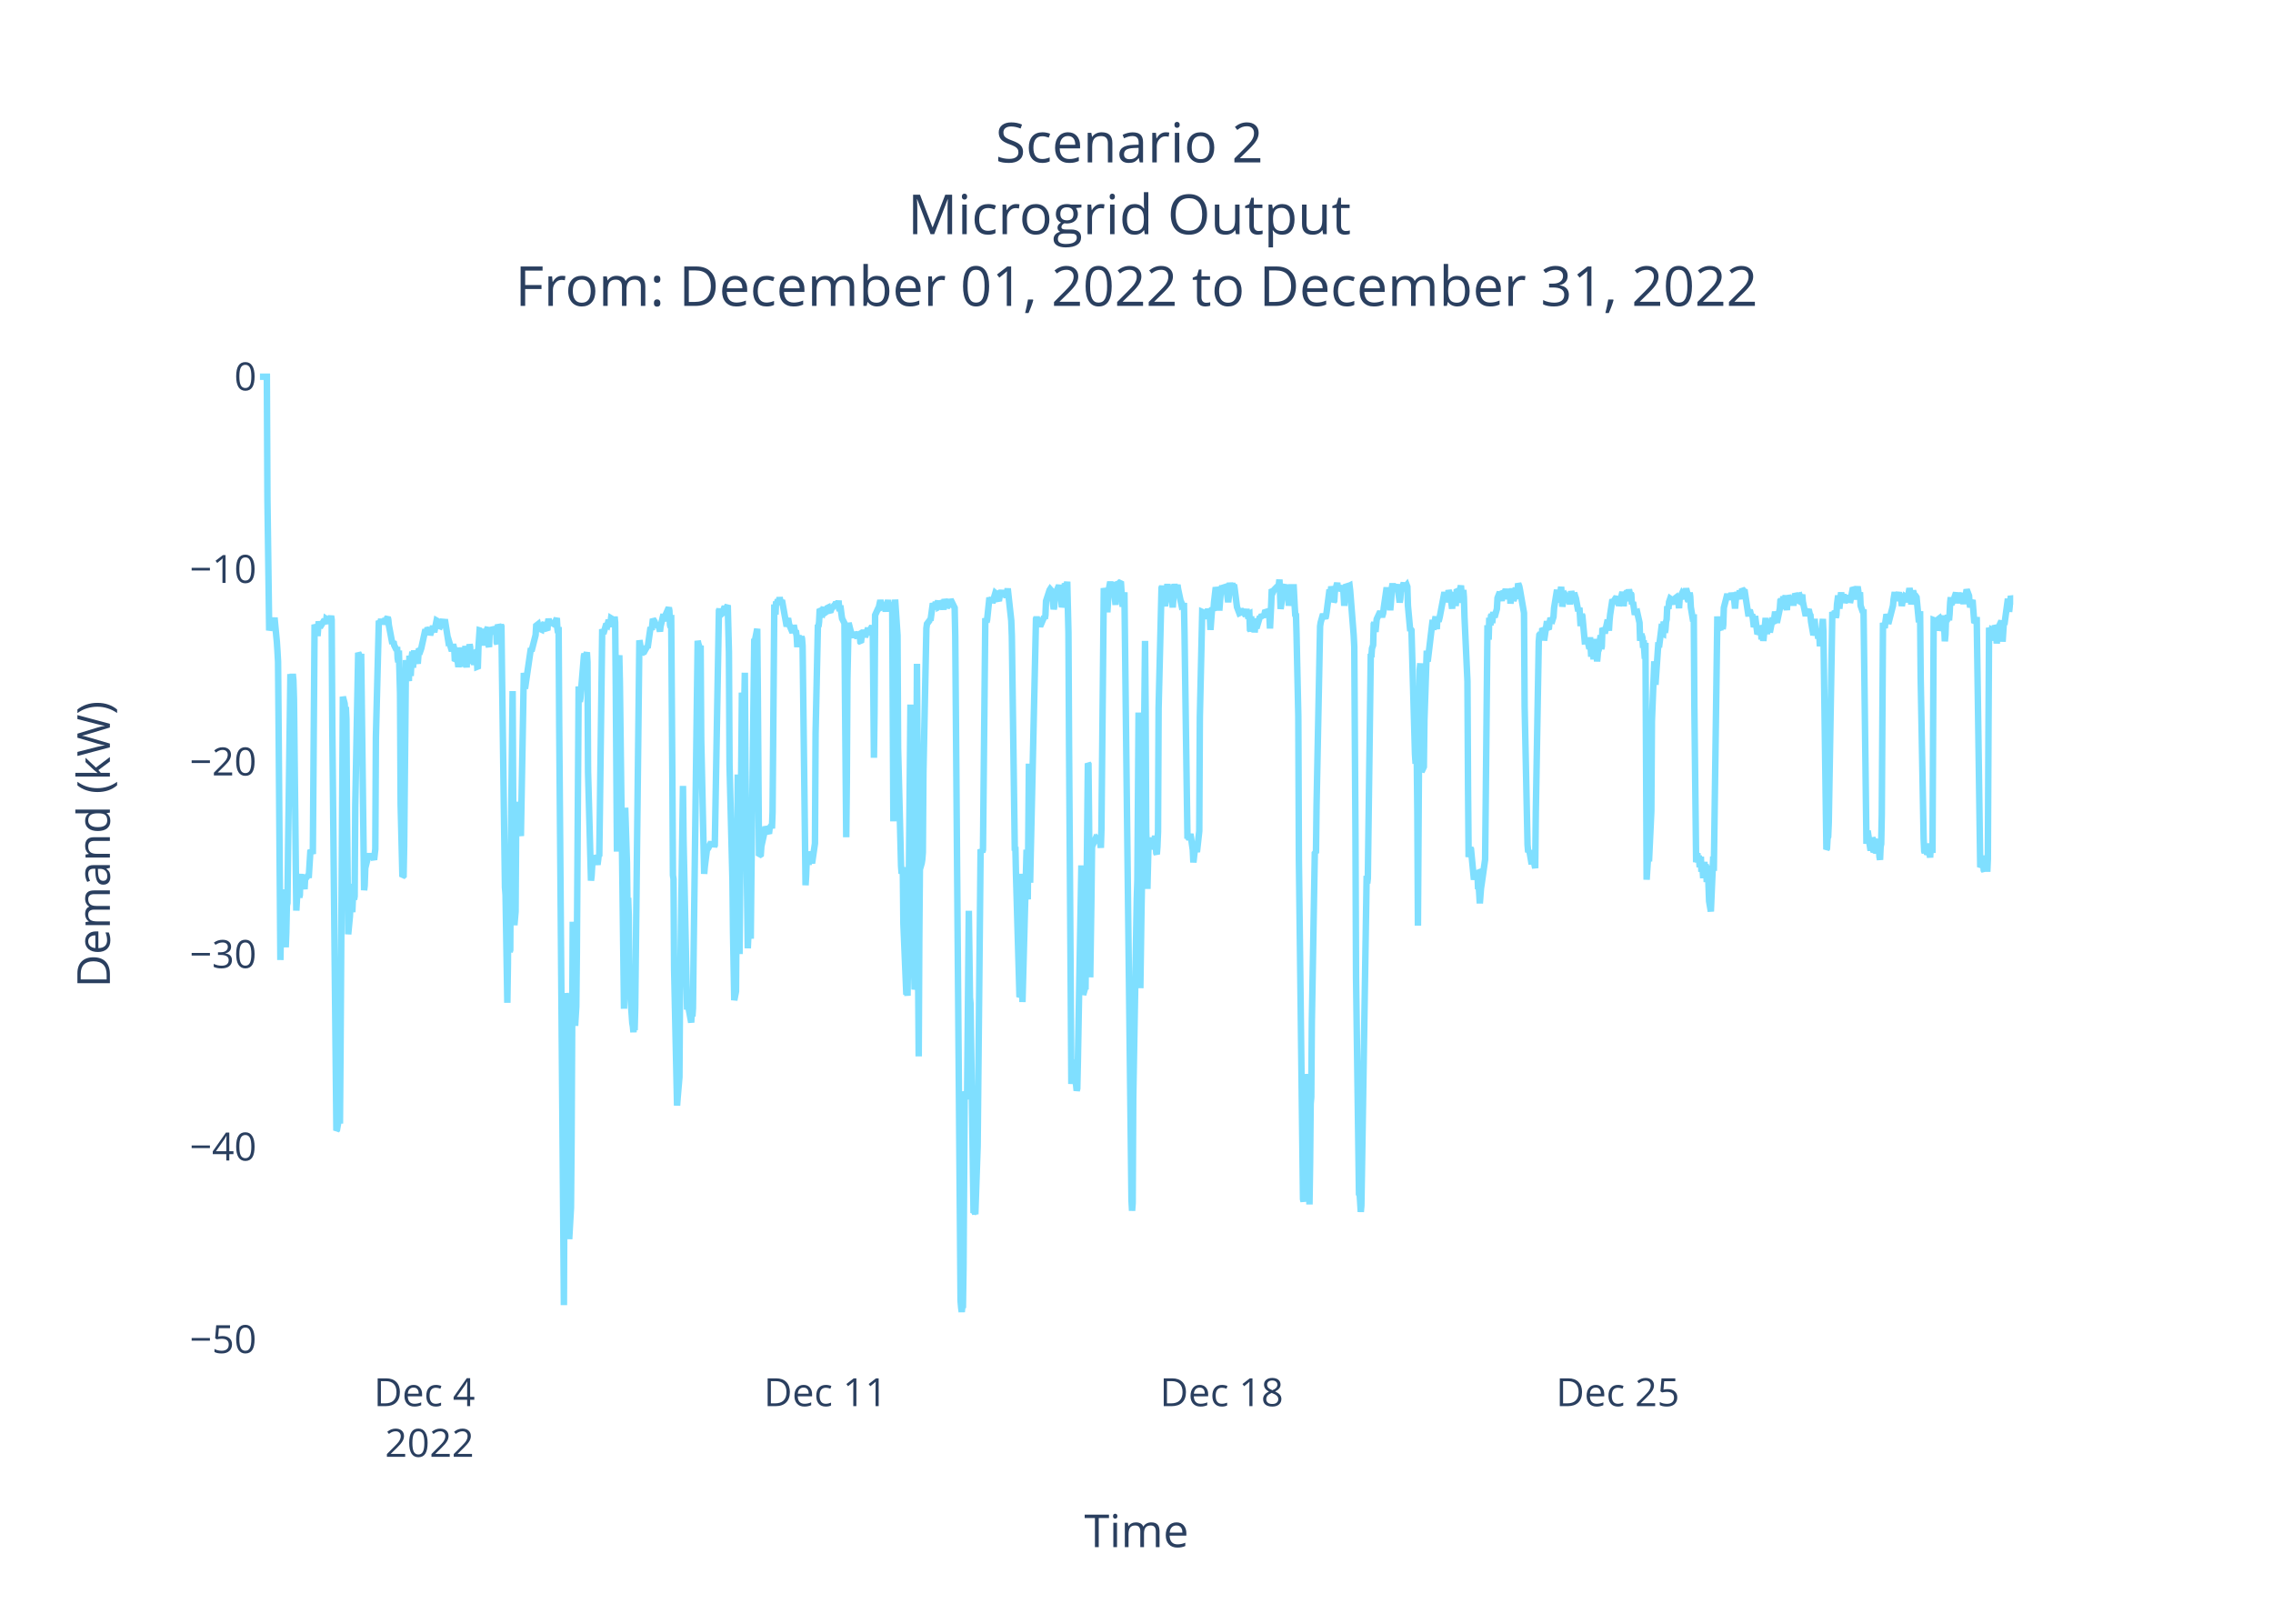
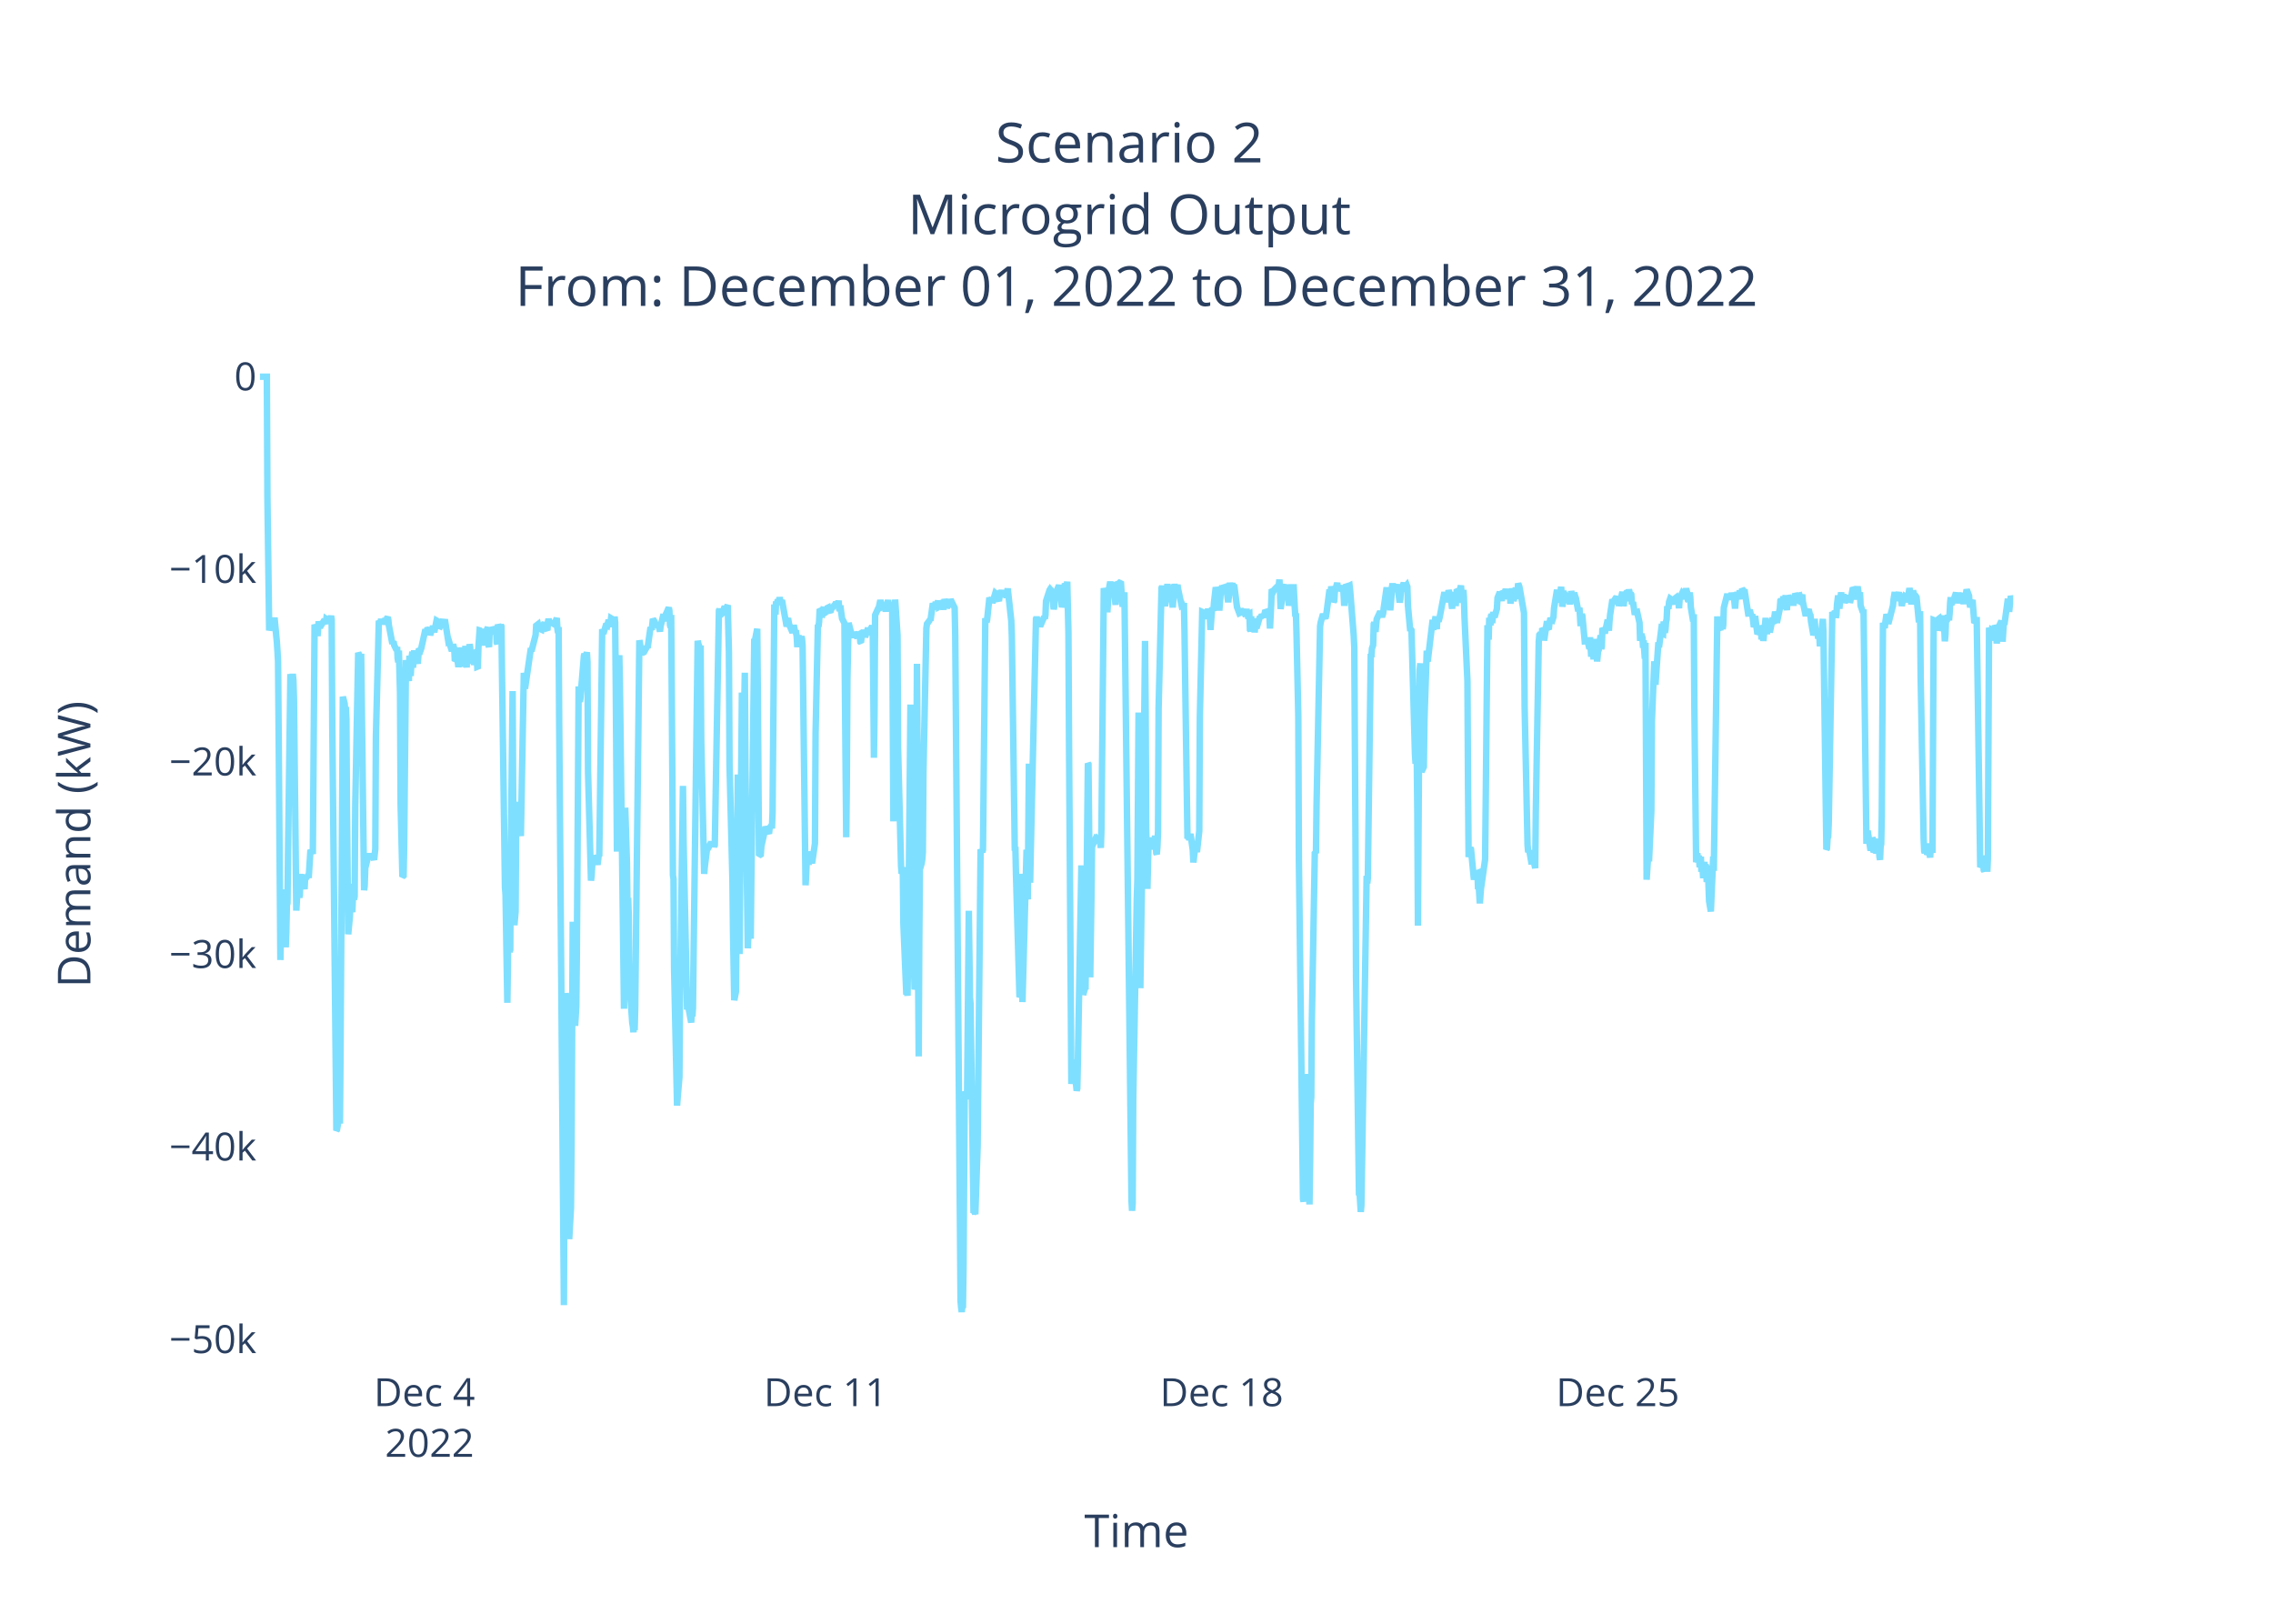
<svg xmlns="http://www.w3.org/2000/svg" class="main-svg" width="700" height="500" style="" viewBox="0 0 700 500">
  <rect x="0" y="0" width="700" height="500" style="fill: rgb(255, 255, 255); fill-opacity: 1;" />
-   <defs id="defs-948d68">
+   <defs id="defs-4ab458">
    <g class="clips">
-       <clipPath id="clip948d68xyplot" class="plotclip">
+       <clipPath id="clip4ab458xyplot" class="plotclip">
        <rect width="540" height="320" />
      </clipPath>
-       <clipPath class="axesclip" id="clip948d68x">
+       <clipPath class="axesclip" id="clip4ab458x">
        <rect x="80" y="0" width="540" height="500" />
      </clipPath>
-       <clipPath class="axesclip" id="clip948d68y">
+       <clipPath class="axesclip" id="clip4ab458y">
        <rect x="0" y="100" width="700" height="320" />
      </clipPath>
-       <clipPath class="axesclip" id="clip948d68xy">
+       <clipPath class="axesclip" id="clip4ab458xy">
        <rect x="80" y="100" width="540" height="320" />
      </clipPath>
    </g>
    <g class="gradients" />
    <g class="patterns" />
  </defs>
  <g class="bglayer" />
  <g class="layer-below">
    <g class="imagelayer" />
    <g class="shapelayer" />
  </g>
  <g class="cartesianlayer">
    <g class="subplot xy">
      <g class="layer-subplot">
        <g class="shapelayer" />
        <g class="imagelayer" />
      </g>
      <g class="minor-gridlayer">
        <g class="x" />
        <g class="y" />
      </g>
      <g class="gridlayer">
        <g class="x">
          <path class="xgrid crisp" transform="translate(132.28,0)" d="M0,100v320" style="stroke: rgb(255, 255, 255); stroke-opacity: 1; stroke-width: 1px;" />
          <path class="xgrid crisp" transform="translate(254.25,0)" d="M0,100v320" style="stroke: rgb(255, 255, 255); stroke-opacity: 1; stroke-width: 1px;" />
          <path class="xgrid crisp" transform="translate(376.23,0)" d="M0,100v320" style="stroke: rgb(255, 255, 255); stroke-opacity: 1; stroke-width: 1px;" />
          <path class="xgrid crisp" transform="translate(498.21,0)" d="M0,100v320" style="stroke: rgb(255, 255, 255); stroke-opacity: 1; stroke-width: 1px;" />
        </g>
        <g class="y">
          <path class="ygrid crisp" transform="translate(0,412.45)" d="M80,0h540" style="stroke: rgb(255, 255, 255); stroke-opacity: 1; stroke-width: 1px;" />
          <path class="ygrid crisp" transform="translate(0,353.16)" d="M80,0h540" style="stroke: rgb(255, 255, 255); stroke-opacity: 1; stroke-width: 1px;" />
          <path class="ygrid crisp" transform="translate(0,293.87)" d="M80,0h540" style="stroke: rgb(255, 255, 255); stroke-opacity: 1; stroke-width: 1px;" />
          <path class="ygrid crisp" transform="translate(0,234.58)" d="M80,0h540" style="stroke: rgb(255, 255, 255); stroke-opacity: 1; stroke-width: 1px;" />
          <path class="ygrid crisp" transform="translate(0,175.29)" d="M80,0h540" style="stroke: rgb(255, 255, 255); stroke-opacity: 1; stroke-width: 1px;" />
        </g>
      </g>
      <g class="zerolinelayer">
        <path class="yzl zl crisp" transform="translate(0,116)" d="M80,0h540" style="stroke: rgb(255, 255, 255); stroke-opacity: 1; stroke-width: 2px;" />
      </g>
      <path class="xlines-below" />
      <path class="ylines-below" />
      <g class="overlines-below" />
      <g class="xaxislayer-below" />
      <g class="yaxislayer-below" />
      <g class="overaxes-below" />
-       <g class="plot" transform="translate(80,100)" clip-path="url(#clip948d68xyplot)">
+       <g class="plot" transform="translate(80,100)" clip-path="url(#clip4ab458xyplot)">
        <g class="scatterlayer mlayer">
-           <g class="trace scatter tracef073bf" style="stroke-miterlimit: 2; opacity: 0.5;">
+           <g class="trace scatter trace3ea7de" style="stroke-miterlimit: 2; opacity: 0.5;">
            <g class="fills" />
            <g class="errorbars" />
            <g class="lines">
              <path class="js-line" d="M0,16L2.18,16L2.36,53.52L2.9,94.14L3.27,92.67L3.45,92.72L3.63,93.09L3.81,92.69L3.99,91.58L4.17,91.95L4.36,91.68L4.54,90.18L5.26,97.64L5.45,100.54L5.63,103.79L5.81,125.09L6.35,195.62L6.72,173.89L6.9,176.72L7.08,177.25L7.26,175.8L7.44,179.7L7.99,191.7L8.17,187.09L8.35,178.81L8.53,178.06L8.71,161.96L9.44,107.57L9.62,109.27L9.8,111.57L10.16,107.52L10.35,109.43L10.53,115.12L11.25,180.41L11.62,174.08L11.8,174.02L11.98,173.12L12.16,176.35L12.34,175.62L12.52,170.08L12.71,169.22L12.89,170.63L13.07,170.26L13.25,170.32L13.43,170.05L13.61,172.59L13.79,173.8L13.98,170.29L14.16,170.47L14.88,169.56L15.07,170.34L15.61,161.72L16.15,162.45L16.34,162.96L16.88,92.35L17.43,93.55L17.61,92.75L17.79,95.87L18.15,91.35L18.33,92.3L18.51,93.19L19.97,90.83L20.15,91.66L20.33,92.12L20.51,90.61L20.69,90.73L20.87,91.57L21.24,89.97L21.42,90.64L21.6,90.93L21.96,89.66L22.14,90.8L22.33,123.44L23.6,248.11L23.78,247.87L24.5,243.71L24.69,245.98L24.87,223.78L25.59,114.54L26.14,116.67L26.32,119.33L26.5,117.7L26.68,121.41L26.86,149.77L27.23,187.7L27.77,182.05L27.95,177.19L28.5,180.88L28.86,172.16L29.04,177.02L29.22,175.93L29.41,147.93L30.31,101.02L30.49,101.37L30.68,101.98L30.86,105.32L31.04,105.55L31.22,101.31L32.13,174.13L32.31,172.71L32.49,167.3L33.58,162.85L33.76,163.64L33.94,164.59L34.31,163.14L34.49,164L34.67,163.81L34.85,163.5L35.03,164.3L35.21,164.76L35.58,161.4L35.76,127.05L36.67,91.15L36.85,91.45L37.03,92.2L37.39,90.65L37.57,91.51L37.75,91.71L37.94,90.62L38.3,92.14L38.48,91.42L38.66,91.49L38.84,92.23L39.03,91.72L39.21,90.32L39.39,90.09L39.57,90.76L39.75,92.5L40.84,98.25L41.02,97.7L41.2,97.54L41.38,98.65L42.11,100.15L42.29,99.21L42.47,102.8L42.66,103.9L42.84,100.33L43.2,113.55L43.38,147.6L43.93,169.95L44.29,169.65L44.47,160.42L45.02,103.26L45.56,108.84L45.74,108.88L45.92,109.69L46.1,101.9L46.47,108.15L46.83,101.91L47.01,100.71L47.19,105.6L47.56,100.26L47.74,103.94L47.92,103.43L48.1,100.45L48.46,103.61L48.65,104.36L49.01,99.77L49.55,100.18L49.73,99.66L51.01,93.83L51.19,94.69L51.37,94.91L51.55,93.97L51.73,93.93L52.28,94.19L52.46,95.56L53.36,92.83L53.55,93.52L53.73,94.68L54.45,91.09L54.64,91.2L54.82,92.48L55.18,92L55.36,92.79L55.54,92.86L56.45,90.8L56.63,91.54L56.81,91.67L56.99,90.73L58.08,97.55L58.27,97.44L59.17,100.48L59.35,99.59L59.54,98.4L59.9,99.86L60.08,103.52L60.26,103.37L60.44,99.65L61.17,105.38L61.35,104.3L61.53,99.36L61.9,105.26L62.26,103.06L62.44,103.86L62.98,104.67L63.35,98.89L63.53,103.87L63.71,105.53L63.89,100.52L64.07,99.83L64.26,104.45L64.62,98.38L64.8,99.3L64.98,104.41L65.53,101.73L65.71,101.29L66.07,104.77L66.43,100.86L66.62,100.76L66.8,101.31L66.98,105.3L67.16,105.23L67.34,99.28L67.7,94.11L68.25,94.27L68.43,93.68L68.79,98.79L69.16,94.86L69.34,95.34L70.25,93.16L70.43,98.57L70.61,99.24L70.79,94.35L71.15,95.34L71.33,94.02L71.52,93.33L72.42,94.37L72.61,94.06L72.79,93.56L72.97,97.87L73.15,98.29L73.33,93.11L73.51,93.08L73.69,94.55L74.24,92.47L74.42,92.88L74.6,107.53L75.51,173.24L75.69,175.49L76.24,208.79L76.42,196.78L76.6,163.15L76.78,161.6L76.96,193.13L77.14,192.49L77.32,160.97L77.87,112.81L78.05,147.14L78.23,182.76L78.41,184.87L78.78,180.65L78.96,154.51L79.14,146.9L79.68,155.19L79.87,153.61L80.41,157.43L81.32,107.21L81.5,108.53L81.68,112.07L83.5,99.59L83.68,100.52L84.95,95.55L85.13,92.67L85.67,92.25L86.04,93.85L86.22,93.63L86.76,93.87L87.13,91.97L87.31,92.31L87.49,92.11L87.67,91.85L87.85,92.5L88.22,92.29L88.4,93.84L88.58,94.07L88.76,91.48L88.94,90.59L89.3,91.96L89.49,91.34L89.67,91.65L90.39,92.06L90.57,91.28L90.94,91.73L91.48,90.32L91.66,93.63L91.85,94.88L92.03,93.07L92.21,122.54L93.66,301.89L93.84,257.93L94.21,205.82L94.75,210.29L94.93,231.58L95.29,281.57L95.84,271.87L96.02,251.34L96.38,183.83L96.93,212.72L97.11,215.87L97.47,209.99L97.65,193.63L98.2,111.37L98.56,116.11L98.74,115.07L99.83,101.95L100.01,101.35L100.38,103.09L100.56,101.5L100.74,100.87L100.92,103.92L101.1,137.72L102.01,171.18L102.19,169.63L102.55,163.56L103.1,164.65L103.28,164.59L103.64,164.31L103.83,165.46L104.01,166.27L104.19,164.93L104.37,163.36L104.55,163.69L104.73,150.54L105.46,93.76L105.64,94.21L105.82,95.15L106.73,92.09L106.91,92.3L107.09,92.44L107.46,90.88L107.64,92.43L107.82,93L108.18,90.39L108.73,90.73L108.91,91.54L109.09,91.41L109.27,89.89L109.45,91.69L109.63,110.72L110,162.24L110.36,120.86L110.54,103.11L110.72,101.78L110.9,110.17L112.17,210.63L112.36,179.71L112.54,148.71L113.08,165.77L113.26,181.29L113.45,176.47L113.63,181.97L113.81,202.26L114.72,214.98L114.9,216.03L115.08,217.85L115.26,215.01L115.44,217.2L115.62,210.39L116.89,98.08L117.08,98.06L117.62,101.26L118.16,100.8L118.35,100.76L119.25,99.13L119.44,99.52L120.34,93.17L120.52,93.46L120.71,93.96L121.07,90.6L121.61,91.45L121.79,92.05L122.7,92.83L122.88,92.86L123.25,94.46L123.43,92.87L124.34,89.14L124.52,90.81L124.7,91.26L124.88,89.72L125.06,89.17L125.97,87.09L126.15,88.1L126.33,92.36L126.51,93.22L126.7,89.35L127.06,139.29L127.24,169.49L127.42,170.69L127.6,198.41L128.51,240.44L128.69,238.06L129.24,231.64L129.42,206L130.33,142L130.51,158.71L131.6,210.89L131.78,208.87L132.87,214.87L133.05,210.99L133.23,213.01L133.41,210.43L133.59,195.05L134.86,97.32L135.05,98.2L135.59,99.81L135.77,98.79L135.95,127.86L136.86,169.09L137.04,166.98L137.77,161.15L137.95,161.37L138.13,161.14L139.04,159.33L139.22,160.08L139.58,159.34L139.95,160.67L140.13,160.26L141.4,88.04L141.58,87.53L141.94,89.32L142.49,88.86L142.67,88.1L143.21,86.75L143.39,87.89L143.58,89.28L143.94,86.69L144.12,86.37L144.48,100.81L144.67,135.6L145.57,171.09L145.75,187.3L146.12,208L146.66,205.27L146.84,181.9L147.21,138.49L147.57,170.12L147.75,193.78L148.48,113.27L148.66,119.57L148.84,138.44L149.38,107.15L149.57,136.15L150.29,192.01L150.47,187.98L150.66,182.37L151.2,189.05L151.38,171.27L152.29,96.7L152.47,97.33L153.2,93.62L153.38,113.37L153.74,163.46L154.29,163.12L154.47,160.59L155.56,155.69L155.74,154.6L156.83,156.71L157.01,154.98L157.55,154.19L157.73,155.11L157.92,150.14L158.46,86.14L158.82,89.24L159.01,85.19L159.19,86.23L159.55,84.65L159.73,85.07L159.91,85.11L160.09,83.94L160.46,85.74L160.64,85.08L160.82,84.84L162.27,92.88L162.45,92.33L162.64,91.11L162.82,91.13L163,92.22L164.09,94.79L164.27,93.94L164.45,92.48L164.81,94.38L164.99,94.67L165.18,94.75L165.36,96.07L165.54,99.27L165.9,95.56L166.08,98.38L166.27,98.23L166.81,96.02L166.99,96.66L167.17,98.9L168.08,172.6L168.26,169.66L168.44,164.85L168.81,163.21L168.99,166.21L169.17,165.36L169.35,162.21L169.9,164.84L170.08,165.84L170.98,159.72L171.17,125.72L171.89,92.34L172.07,93.01L172.26,91.36L172.44,87.57L172.98,88.03L173.16,88.52L173.34,88.67L173.53,87.76L173.71,87.79L173.89,88.81L174.07,88.69L174.25,87.04L174.62,88.08L174.8,87.22L174.98,87.13L175.16,88.11L175.89,87.94L176.07,87.45L176.79,86.58L176.97,86.8L177.16,87.15L177.52,85.28L177.7,86.1L177.88,87.25L178.25,84.94L178.43,87.55L178.61,87.96L178.79,86.46L179.15,89.27L179.33,90.47L180.06,91.91L180.24,116.12L180.61,157.82L180.79,141.02L180.97,109.14L181.33,91.81L181.88,93.96L182.06,94.59L182.78,96.23L182.96,95.59L183.15,94.75L184.05,96.4L184.24,95.49L184.6,95.3L184.78,95.65L184.96,97.68L185.14,97.82L185.32,96.38L186.05,94.09L186.23,94.71L186.41,96.18L187.32,93.4L187.5,94.25L187.68,94.4L188.59,92.86L188.77,93.36L189.14,133.34L189.32,119.37L189.5,89.42L190.41,87.42L190.59,87.34L190.95,85.63L191.13,84.84L191.68,86.87L192.04,86.67L192.22,86.4L192.4,85.94L192.58,87.45L192.77,88.23L193.49,84.79L193.67,86.05L193.86,87.96L194.76,85.52L194.94,119.04L195.13,152.93L195.49,103.76L195.67,84.62L196.4,95.63L196.58,130.52L197.49,166.56L197.67,169.04L198.03,167.01L198.21,184.46L199.12,206.26L199.3,205.25L199.48,206.6L199.66,194.74L200.39,116.96L200.57,148.26L200.75,167.94L201.66,204.69L201.84,203.76L202.02,173.46L202.39,104.41L202.57,131.18L202.75,200.42L202.93,225.29L203.11,189.47L203.29,167.7L203.84,165.83L204.02,164.72L204.2,162.47L204.38,137.89L205.29,93.49L205.47,92.13L206.38,90.91L206.56,91.06L207.29,85.76L207.65,86.94L207.83,86.87L208.19,85.39L208.38,86.17L208.56,86.33L208.92,84.97L209.1,86.83L209.28,86.72L209.47,85.11L210.01,85.9L210.19,85.81L210.55,87.71L210.74,86.18L210.92,84.51L211.64,86.95L211.83,86.73L212.01,84.5L212.37,86.04L212.55,85.41L212.73,84.61L214,87.17L214.18,95.79L215.82,300.57L216,302.6L216.18,304L216.36,302.23L216.54,302.78L216.73,289.98L217.09,236.08L217.63,237.77L217.82,238.5L218.36,180.46L218.72,207.22L218.9,209.21L219.81,273.48L220.17,273.17L220.36,273.9L221.08,252.87L221.26,234.38L221.99,161.57L222.53,162.37L222.72,161.64L223.44,90.36L223.81,91.62L223.99,90.87L224.71,84.03L225.08,85L225.26,84.51L225.44,84.28L225.62,85.66L226.53,82.61L226.71,82.76L226.89,83.1L227.07,83L227.25,83.53L227.44,84.71L227.62,85.03L227.8,83.92L227.98,83.19L228.52,81.88L228.71,82.49L228.89,82.73L229.25,83.61L229.43,82.79L229.61,82.23L229.98,84.07L230.16,82.25L230.34,81.22L231.43,91.09L231.61,95.86L232.52,161.96L232.7,160.76L232.88,169.06L233.97,207.02L234.15,206.74L234.51,169.06L234.7,182.23L234.88,208.57L236.15,161.64L236.33,175.91L236.51,176.93L236.69,156.04L236.87,135.16L237.24,171.83L237.42,163.12L239.05,90.56L239.23,90.1L240.14,92.31L240.32,92.87L241.41,90.32L241.59,89.95L241.77,90.53L241.96,89.4L242.14,85.08L243.23,81.72L243.41,81.44L243.95,82.05L244.13,84.53L244.5,87.6L244.68,86.77L244.86,83.33L246.13,80.27L246.31,80.97L247.04,86.95L247.4,85.59L247.58,83.89L247.95,79.68L248.49,80.53L248.67,79.11L249.04,94.8L249.22,128.25L249.94,233.78L250.49,226.67L250.67,226.91L251.58,235.86L251.76,235.18L251.94,227.07L253.03,166.48L253.21,180.8L253.57,206.34L254.12,204.38L254.3,204.65L255.03,135.07L255.21,135.34L255.39,152.81L255.75,200.96L256.11,177.04L256.3,160.68L257.38,158.29L257.57,158.45L257.75,158.18L258.47,158.93L258.66,158.15L259.02,161.07L259.2,155.31L259.93,81.11L260.29,82.62L260.47,82.3L261.02,88.54L261.2,85.76L261.38,82.05L261.92,79.15L262.1,80.08L262.29,81.66L262.65,80.69L263.01,80.81L263.19,82.95L263.56,86.25L263.74,82.58L263.92,79.26L264.65,80.04L264.83,79.96L265.01,79.23L265.19,79.1L265.37,82.02L265.73,86.84L266.1,83.59L266.28,82.39L268.46,269.62L268.64,272.83L268.82,270.43L269,237.75L270.09,176.63L270.27,171.14L270.64,119.41L270.82,146.93L271,186.94L271.18,204.3L271.54,179.73L271.72,169.78L271.91,167.83L272.09,150.19L272.63,97.35L272.81,118.47L272.99,155.17L273.36,173.72L273.72,158.82L273.9,157.93L274.27,161.27L274.81,160.28L274.99,159.48L275.35,160.68L275.54,159.1L275.72,157.35L275.9,159.21L276.08,162.66L276.26,163.04L276.44,160.67L276.63,156.07L276.81,118.02L277.71,81.04L277.9,80.57L278.44,82.28L278.62,85.81L278.8,86.64L278.98,85.18L279.17,83.03L279.53,79.86L279.89,82.92L280.07,82.68L280.62,80.94L280.8,83.71L281.16,87.05L281.34,84.65L281.53,80.55L281.71,80.15L282.07,80.88L282.25,81.84L282.62,80.09L282.8,81.34L283.89,86.46L284.07,86.36L284.25,86.97L284.61,85.67L284.79,95.01L285.7,158.24L285.88,157.82L286.25,158.27L286.61,156.81L286.79,157.91L287.33,161.71L287.52,165.58L288.24,159.27L288.42,161.65L288.61,162.37L289.33,155.89L289.51,120.78L290.24,88.43L290.42,88.51L290.6,89.14L290.96,88.45L291.15,88.87L291.33,89.33L291.51,90.58L291.87,88.53L292.05,87.48L292.6,90.22L292.78,93.97L293.14,89.18L293.32,87.08L293.69,88.09L293.87,85.51L294.41,80.86L294.78,82.1L294.96,81.71L295.14,81.19L295.32,84.6L295.5,88.02L295.87,83.3L296.05,81.35L296.41,80.56L296.59,81.14L296.77,81.59L296.95,80.28L297.5,80.86L297.68,81.08L298.23,85.44L298.41,83.95L298.59,81.28L298.77,79.47L299.13,81.37L299.5,79.61L299.68,80.47L300.04,80.06L300.22,81.22L300.77,85.53L300.95,86.92L301.67,88.81L301.86,88.72L302.04,87.63L302.76,88.73L302.94,89.15L303.31,87.51L303.49,89.32L303.67,89.65L303.85,87.59L304.22,89.27L304.76,88.99L304.94,93.89L305.12,94.14L305.3,89.8L305.67,94.46L306.03,93.36L306.21,91.15L306.39,94.76L306.76,90.42L306.94,93.48L307.12,92.85L308.03,89.83L308.21,90.28L308.57,89.32L308.93,89.76L309.12,90.01L309.48,88.88L309.66,87.96L309.84,88.13L310.02,89.98L310.75,88.27L310.93,89.8L311.11,93.55L311.48,86.06L311.66,81.5L312.2,82.01L312.38,81.63L312.56,81.44L313.47,80.49L313.65,81.51L314.02,78.46L314.2,82.53L314.38,87.52L315.47,80.34L315.65,80.77L315.83,80.48L316.01,80.05L316.19,82.28L316.38,82.62L316.56,80.31L316.92,86.52L317.28,83.59L317.47,81.48L317.83,80.07L318.01,83.88L318.19,83.88L318.37,79.9L318.74,86.98L318.92,89.84L319.1,88.86L319.28,95.13L319.83,120.53L320.01,164.71L321.28,269.22L321.46,270L322,261.56L322.18,243.81L322.37,230.72L322.73,236.46L322.91,248L323.27,270.89L323.46,258.41L323.64,239.89L323.82,237.87L324,214.69L324.91,162.77L325.09,162.58L325.27,162.71L325.45,148.07L326.54,92.85L326.72,91.68L327.45,89.08L327.81,90.12L327.99,90.14L328.17,90.42L328.36,89.72L328.54,88.58L329.45,81.53L329.63,83.41L329.81,82.52L329.99,80.6L330.35,82.06L330.53,84.4L330.72,85.31L330.9,85L331.08,82.28L331.81,79.5L331.99,80.72L332.17,81.76L332.71,81.07L332.89,80.59L333.26,81.73L333.44,80.97L333.62,80.28L333.98,86.54L334.35,82.33L334.53,79.99L335.25,80.85L335.44,80.42L335.62,80.33L335.8,81.86L336.89,95.64L337.07,99.18L337.43,156.73L337.61,200.91L338.52,268.09L338.7,267.26L339.07,273.18L339.25,271.21L339.43,260.49L340.88,169.69L341.06,172.03L341.24,170.5L341.43,155.88L342.15,101.31L342.33,102.39L342.51,99.7L342.88,98.64L343.06,92.14L343.24,91.75L343.42,93.66L343.6,94.57L343.78,92.71L343.97,90.67L345.06,88.32L345.24,88.86L345.6,89.99L345.96,88.86L346.14,87.22L347.05,80.89L347.23,82.5L347.42,83.56L347.78,81.76L347.96,85.19L348.14,87.93L348.5,83.85L348.69,80.7L348.87,79.7L349.23,81.66L349.41,81.22L349.77,81.81L350.14,80.59L350.32,79.97L351.05,85.52L351.23,84.49L351.41,82.1L352.32,79.48L352.5,80.41L352.68,81.28L352.86,80.13L353.04,80.39L353.22,80.17L353.41,80.67L353.59,86.49L354.31,94.33L354.49,93.75L354.68,94.04L355.76,132.23L355.95,135.17L356.13,132.43L356.31,133.1L356.49,150.49L356.67,185.03L357.04,127.03L357.22,106.21L357.4,104.25L357.58,122.08L357.76,137.67L358.49,136.12L358.67,121.62L359.39,100.36L359.58,103.05L359.76,103L361.21,90.89L361.39,93.91L362.12,89.82L362.3,92.88L362.48,93.71L362.66,90.39L363.03,91.39L363.21,90.68L363.39,89.96L364.84,82.36L365.02,83.36L365.38,82.57L365.57,83.16L365.75,85.51L366.11,81.76L366.47,82.88L366.66,83.18L367.2,87.44L367.38,84.69L367.56,82.93L367.74,83.07L367.93,82.48L368.11,84.02L368.29,86.61L368.65,81.52L368.83,81.68L369.38,84.1L369.56,83.2L369.74,81.07L369.92,80.31L370.1,82.53L370.29,85.65L370.65,81.67L370.83,83.87L371.01,89.95L371.92,109.78L372.1,142.68L372.28,163.92L372.83,161.2L373.01,161.47L373.92,170.89L374.1,169.81L374.28,169.11L375.01,168.82L375.19,173.81L375.37,172.16L375.73,178.18L376.09,173.53L376.28,172.33L377.36,164.67L377.55,146.85L378.09,92.52L378.45,96.97L378.64,90.23L379,92.59L379.18,89.66L379.36,89.41L379.54,91.86L379.91,88.46L380.09,89.49L380.27,90.08L380.99,87.5L381.18,84.14L381.9,82.32L382.08,83.42L382.27,84.2L382.45,85.01L382.63,83.88L382.81,81.99L383.35,82.57L383.72,81.47L383.9,82.13L384.08,84.55L384.44,81.71L384.63,83.34L384.81,82.54L384.99,82.4L385.17,85.87L385.71,81.21L385.9,82.44L386.08,84.93L386.26,84.51L386.44,81.96L386.8,81.21L386.98,82.04L387.17,84.46L387.53,79.66L387.89,80.6L388.07,81.49L389.34,88.76L389.53,117.52L390.43,160.12L390.62,162.41L390.98,161.89L391.7,166.14L391.89,164.85L392.07,163.71L392.79,167.34L392.97,150.21L393.88,97.62L394.06,95.5L394.43,95.02L394.61,96.01L394.79,96.74L394.97,93.48L395.33,93.88L395.52,97.24L396.42,91.3L396.61,92.28L396.79,93.61L396.97,93.78L397.15,92.04L397.51,90.31L397.88,91.05L398.06,91.1L398.42,89.95L398.6,87.21L399.51,81.61L399.69,84.26L399.87,85.55L400.05,82.87L400.24,81.74L400.42,82.47L400.6,81.92L400.78,80.7L401.14,86.8L401.69,83.59L401.87,83.4L402.05,83.2L402.23,83.48L402.41,85.05L402.59,85.19L402.78,83.1L403.32,84.75L403.5,86.12L403.87,82.06L404.23,83.45L404.41,85.43L404.59,85.15L404.77,82.54L405.14,83.75L405.32,84.23L406.04,88.19L406.23,87.66L406.41,87.15L406.77,92.8L407.13,89.15L407.31,89.66L408.04,97.46L408.58,97.39L408.77,96.68L409.49,99.8L409.67,96.23L410.04,102.21L410.4,99.03L410.58,99.08L410.76,103.07L410.94,98.51L411.31,101.39L411.49,96.73L411.85,103.69L412.22,99.69L412.4,99.68L412.94,95.62L413.12,99.84L413.3,99.05L413.49,93.42L414.03,94.11L414.21,95.05L415.12,90.83L415.3,92.83L415.48,94.21L415.66,91.34L415.85,89.35L416.57,84.6L416.75,84.97L416.93,85.16L417.84,83.77L418.02,84.5L418.21,84L418.39,85.04L418.57,86.57L419.66,82.29L419.84,83.86L420.02,86.67L420.38,82.98L420.56,82.86L420.75,83.33L420.93,82.42L421.11,82.18L421.29,85.16L421.65,81.51L421.84,82.39L422.02,83.57L422.2,82.66L422.38,83.07L422.56,86.08L422.92,85.41L423.47,89.29L423.65,88.73L424.19,88.52L424.92,91.78L425.1,97.33L425.47,95.23L425.83,96.4L426.01,99.48L426.19,97.17L426.37,100.35L426.55,102.83L426.74,97.94L426.92,132.34L427.1,170.89L427.64,162.37L427.83,165.26L428.55,149.76L428.73,121.99L429.46,103.64L429.64,105.9L429.82,110.87L430.73,97.79L430.91,99.35L431.82,92.13L432,95.06L432.18,95.15L432.36,91.37L432.73,94.84L432.91,93.8L433.09,91.45L433.27,90.74L433.45,86.69L433.82,87.49L434,85.39L434.36,84.34L434.9,84.72L435.09,85.65L435.27,86.04L435.45,84.93L435.63,84.45L436.17,84.03L436.54,85.29L436.72,84.19L437.08,87.29L437.26,84.53L437.45,83.08L437.63,83.55L437.99,82.76L438.17,83L438.35,83.3L438.72,84.48L438.9,82.97L439.08,82.15L439.26,81.22L439.62,82.63L439.81,84.78L439.99,85.04L440.17,83.37L440.35,82.49L440.53,83.69L440.71,86.97L441.44,91.34L441.62,89.15L441.8,117.43L442.35,165.51L442.71,162.74L442.89,164.55L443.25,164.5L443.44,167.03L443.8,163.81L443.98,168.45L444.16,166.53L444.34,167.65L444.52,170.41L444.89,165.39L445.07,169.54L445.25,166.36L445.43,166.8L445.61,171.62L445.98,166.56L446.16,172.73L446.34,177.5L446.88,180.67L447.61,163.76L447.79,168.16L448.88,89.8L449.06,94L449.24,94.17L449.43,90.44L449.79,94.11L449.97,90.06L450.15,90.81L450.33,91.59L450.51,93.7L450.7,92.47L450.88,87.13L451.97,82.9L452.15,83.76L452.33,84.6L452.69,83.5L452.87,83.82L453.06,83.5L453.24,82.63L453.6,83.67L453.78,82.93L453.96,83.52L454.33,87.4L454.69,83.18L454.87,82.94L455.05,82.55L455.23,83.44L455.42,83.85L455.78,81.84L455.96,83.84L456.14,84.43L456.5,81.37L457.05,81.96L457.23,81.56L458.5,89.79L458.68,88.1L458.86,87.87L459.05,88.56L459.23,89.67L459.59,89.22L459.77,90.12L460.13,93.08L460.32,92.46L460.5,89.69L461.22,95.24L461.41,94.98L461.59,92.78L462.13,94.02L462.31,93.65L462.49,96.9L462.86,94.71L463.04,97.37L463.76,90.29L463.95,92.59L464.13,95.29L464.31,92.91L464.85,93.4L465.04,94.74L465.94,90.22L466.12,91.79L466.31,91.93L466.49,89.71L466.67,88.35L467.03,90.09L467.21,91.77L468.12,87.44L468.3,84.95L468.48,84.74L468.67,87.52L469.21,83.69L469.39,84.47L469.57,85.17L469.94,83.35L470.12,86.7L470.3,87.87L470.48,84.41L470.66,83.45L471.57,85.27L471.75,84.65L471.93,84.27L472.11,85.1L472.3,86.47L472.84,82.81L473.2,83.42L473.38,83.66L473.57,83.59L473.75,84.87L473.93,84.98L474.11,83.66L474.29,83.56L474.47,84.07L474.66,84.34L475.02,83.08L475.2,85.23L476.11,89.67L476.29,88.89L477.02,87.66L477.2,88.5L477.38,89.23L477.56,89.48L477.74,91.42L478.47,95.58L478.65,94.68L478.83,90.55L479.19,95.75L479.37,94.77L479.56,95.18L479.74,93.62L479.92,96.67L480.28,95.44L480.46,99.01L481.37,90.59L481.55,94.62L482.46,161.55L482.64,161.26L482.82,158.09L483.01,157.64L483.19,153.29L484.28,89.25L484.46,89.21L484.82,90.21L485,88.76L485.18,88.7L485.36,90.21L485.55,89.39L485.73,86.08L486.09,83.38L486.27,84.49L486.45,87.43L487,82.41L487.18,84.21L487.36,84.25L487.72,83.03L487.91,84.16L488.09,85.6L488.81,83.73L488.99,84.33L489.18,85.32L489.54,83.26L489.72,84.75L489.9,84.77L490.63,81L490.81,81.22L490.99,82.1L491.35,84.59L491.72,82.11L491.9,81.45L492.08,80.61L492.26,81.82L492.44,83.98L492.81,82.37L492.99,86.46L493.71,88.56L493.9,87.66L494.8,159.83L494.98,157.89L495.17,155.8L496.07,161.92L496.26,160.94L496.62,158.05L496.8,158.41L496.98,162.47L497.16,162.18L497.34,158.3L497.89,162.81L498.25,160.19L498.43,160.29L498.62,160.3L498.8,163.78L498.98,164.76L499.16,160.74L499.34,159.86L499.52,150.85L499.89,91.79L500.43,93.4L500.61,91.72L500.97,89.15L501.34,90.36L501.52,92.1L502.97,86.47L503.15,84.55L503.52,82.33L503.7,83.83L503.88,84.93L504.79,82.42L504.97,83.5L505.33,82.82L505.69,86.61L505.88,85.48L506.06,82.79L506.42,85.41L506.78,83.72L506.96,83.84L507.15,85.49L507.51,82.88L507.69,83.31L508.05,81.14L508.42,82.75L508.6,86.13L509.14,81.92L509.32,82.45L509.51,83.59L509.69,83.14L510.05,83.64L510.23,83.93L510.96,91.62L511.32,88.21L511.5,108.91L512.41,158.22L512.59,162.07L512.77,162.64L512.95,159.79L513.5,163.11L513.86,162.54L514.04,161.74L514.41,164.05L514.59,160.85L514.77,159.85L514.95,160.22L515.13,162.65L515.5,90.94L516.22,91.21L516.4,92.51L516.77,94.1L516.95,93.23L517.13,90.52L517.31,90.38L517.49,90.78L517.67,94.23L517.86,93.66L518.04,90.68L518.22,91.02L518.4,90.52L518.58,89.56L518.94,97.48L519.13,95.45L519.31,90.26L519.49,91.45L519.85,89.46L520.03,89.9L520.22,91.01L520.4,89.08L520.58,85.53L520.76,83.92L520.94,86.1L521.3,85.44L521.49,85.19L522.39,82.52L522.57,83.56L522.94,85.71L523.3,84L523.48,84.39L524.39,82.75L524.57,84.63L524.75,86.03L524.93,83.97L525.12,82.93L525.3,83.38L525.48,82.61L525.66,81.54L526.39,83.46L526.57,85.9L526.75,86.98L527.11,85.62L527.29,85.17L527.48,84.76L527.66,87.26L528.02,91.81L528.56,91.27L528.75,90L529.84,167L530.02,166.76L530.2,163.72L530.74,164.96L530.92,167.93L531.11,168.23L531.29,164.65L531.65,165.96L531.83,164.96L532.01,168.43L532.19,164.43L532.38,124.86L532.56,93.29L533.28,95.94L533.47,94.01L533.65,94.11L533.83,93.2L534.19,97.3L534.37,92.54L534.55,92.97L534.74,94.85L534.92,98.15L535.28,94.23L535.46,93.22L536.37,91.2L536.55,93.19L536.73,97.6L537.1,91.83L537.28,92.36L538.37,84.38L538.55,86.22L538.73,88.4L539.27,83.54L539.64,84.63L539.82,85.09L540,86.23" style="vector-effect: non-scaling-stroke; fill: none; stroke: rgb(0, 191, 255); stroke-opacity: 1; stroke-width: 2px; opacity: 1;" />
            </g>
            <g class="points" />
            <g class="text" />
          </g>
        </g>
      </g>
      <g class="overplot" />
      <path class="xlines-above crisp" d="M0,0" style="fill: none;" />
      <path class="ylines-above crisp" d="M0,0" style="fill: none;" />
      <g class="overlines-above" />
      <g class="xaxislayer-above">
        <g class="xtick">
          <text text-anchor="middle" x="0" y="433" transform="translate(132.28,0)" style="font-family: 'Open Sans', verdana, arial, sans-serif; font-size: 12px; fill: rgb(42, 63, 95); fill-opacity: 1; white-space: pre; opacity: 1;">
            <tspan class="line" dy="0em" x="0" y="433">Dec 4</tspan>
            <tspan class="line" dy="1.3em" x="0" y="433">2022</tspan>
          </text>
        </g>
        <g class="xtick">
          <text text-anchor="middle" x="0" y="433" style="font-family: 'Open Sans', verdana, arial, sans-serif; font-size: 12px; fill: rgb(42, 63, 95); fill-opacity: 1; white-space: pre; opacity: 1;" transform="translate(254.25,0)">Dec 11</text>
        </g>
        <g class="xtick">
          <text text-anchor="middle" x="0" y="433" style="font-family: 'Open Sans', verdana, arial, sans-serif; font-size: 12px; fill: rgb(42, 63, 95); fill-opacity: 1; white-space: pre; opacity: 1;" transform="translate(376.23,0)">Dec 18</text>
        </g>
        <g class="xtick">
          <text text-anchor="middle" x="0" y="433" style="font-family: 'Open Sans', verdana, arial, sans-serif; font-size: 12px; fill: rgb(42, 63, 95); fill-opacity: 1; white-space: pre; opacity: 1;" transform="translate(498.21,0)">Dec 25</text>
        </g>
      </g>
      <g class="yaxislayer-above">
        <g class="ytick">
-           <text text-anchor="end" x="79" y="4.2" transform="translate(0,412.45)" style="font-family: 'Open Sans', verdana, arial, sans-serif; font-size: 12px; fill: rgb(42, 63, 95); fill-opacity: 1; white-space: pre; opacity: 1;">−50</text>
+           <text text-anchor="end" x="79" y="4.2" transform="translate(0,412.45)" style="font-family: 'Open Sans', verdana, arial, sans-serif; font-size: 12px; fill: rgb(42, 63, 95); fill-opacity: 1; white-space: pre; opacity: 1;">−50k</text>
        </g>
        <g class="ytick">
-           <text text-anchor="end" x="79" y="4.2" style="font-family: 'Open Sans', verdana, arial, sans-serif; font-size: 12px; fill: rgb(42, 63, 95); fill-opacity: 1; white-space: pre; opacity: 1;" transform="translate(0,353.16)">−40</text>
+           <text text-anchor="end" x="79" y="4.2" style="font-family: 'Open Sans', verdana, arial, sans-serif; font-size: 12px; fill: rgb(42, 63, 95); fill-opacity: 1; white-space: pre; opacity: 1;" transform="translate(0,353.16)">−40k</text>
        </g>
        <g class="ytick">
-           <text text-anchor="end" x="79" y="4.2" style="font-family: 'Open Sans', verdana, arial, sans-serif; font-size: 12px; fill: rgb(42, 63, 95); fill-opacity: 1; white-space: pre; opacity: 1;" transform="translate(0,293.87)">−30</text>
+           <text text-anchor="end" x="79" y="4.2" style="font-family: 'Open Sans', verdana, arial, sans-serif; font-size: 12px; fill: rgb(42, 63, 95); fill-opacity: 1; white-space: pre; opacity: 1;" transform="translate(0,293.87)">−30k</text>
        </g>
        <g class="ytick">
-           <text text-anchor="end" x="79" y="4.2" style="font-family: 'Open Sans', verdana, arial, sans-serif; font-size: 12px; fill: rgb(42, 63, 95); fill-opacity: 1; white-space: pre; opacity: 1;" transform="translate(0,234.58)">−20</text>
+           <text text-anchor="end" x="79" y="4.2" style="font-family: 'Open Sans', verdana, arial, sans-serif; font-size: 12px; fill: rgb(42, 63, 95); fill-opacity: 1; white-space: pre; opacity: 1;" transform="translate(0,234.58)">−20k</text>
        </g>
        <g class="ytick">
-           <text text-anchor="end" x="79" y="4.2" style="font-family: 'Open Sans', verdana, arial, sans-serif; font-size: 12px; fill: rgb(42, 63, 95); fill-opacity: 1; white-space: pre; opacity: 1;" transform="translate(0,175.29)">−10</text>
+           <text text-anchor="end" x="79" y="4.2" style="font-family: 'Open Sans', verdana, arial, sans-serif; font-size: 12px; fill: rgb(42, 63, 95); fill-opacity: 1; white-space: pre; opacity: 1;" transform="translate(0,175.29)">−10k</text>
        </g>
        <g class="ytick">
          <text text-anchor="end" x="79" y="4.2" style="font-family: 'Open Sans', verdana, arial, sans-serif; font-size: 12px; fill: rgb(42, 63, 95); fill-opacity: 1; white-space: pre; opacity: 1;" transform="translate(0,116)">0</text>
        </g>
      </g>
      <g class="overaxes-above" />
    </g>
  </g>
  <g class="polarlayer" />
  <g class="smithlayer" />
  <g class="ternarylayer" />
  <g class="geolayer" />
  <g class="funnelarealayer" />
  <g class="pielayer" />
  <g class="iciclelayer" />
  <g class="treemaplayer" />
  <g class="sunburstlayer" />
  <g class="glimages" />
-   <defs id="topdefs-948d68">
+   <defs id="topdefs-4ab458">
    <g class="clips" />
  </defs>
  <g class="layer-above">
    <g class="imagelayer" />
    <g class="shapelayer" />
  </g>
  <g class="infolayer">
    <g class="g-gtitle">
      <text class="gtitle" x="350" y="50" text-anchor="middle" dy="0em" style="font-family: 'Open Sans', verdana, arial, sans-serif; font-size: 17px; fill: rgb(42, 63, 95); opacity: 1; font-weight: normal; white-space: pre;">
        <tspan class="line" dy="0em" x="350" y="50">Scenario 2</tspan>
        <tspan class="line" dy="1.3em" x="350" y="50">Microgrid Output</tspan>
        <tspan class="line" dy="2.6em" x="350" y="50">From: December 01, 2022 to December 31, 2022</tspan>
      </text>
    </g>
    <g class="g-xtitle">
      <text class="xtitle" x="350" y="476.409" text-anchor="middle" style="font-family: 'Open Sans', verdana, arial, sans-serif; font-size: 14px; fill: rgb(42, 63, 95); opacity: 1; font-weight: normal; white-space: pre;">Time</text>
    </g>
    <g class="g-ytitle">
-       <text class="ytitle" transform="rotate(-90,33.84063,260)" x="33.841" y="260" text-anchor="middle" style="font-family: 'Open Sans', verdana, arial, sans-serif; font-size: 14px; fill: rgb(42, 63, 95); opacity: 1; font-weight: normal; white-space: pre;">Demand (kW)</text>
+       <text class="ytitle" transform="rotate(-90,27.84063,260)" x="27.841" y="260" text-anchor="middle" style="font-family: 'Open Sans', verdana, arial, sans-serif; font-size: 14px; fill: rgb(42, 63, 95); opacity: 1; font-weight: normal; white-space: pre;">Demand (kW)</text>
    </g>
  </g>
</svg>
